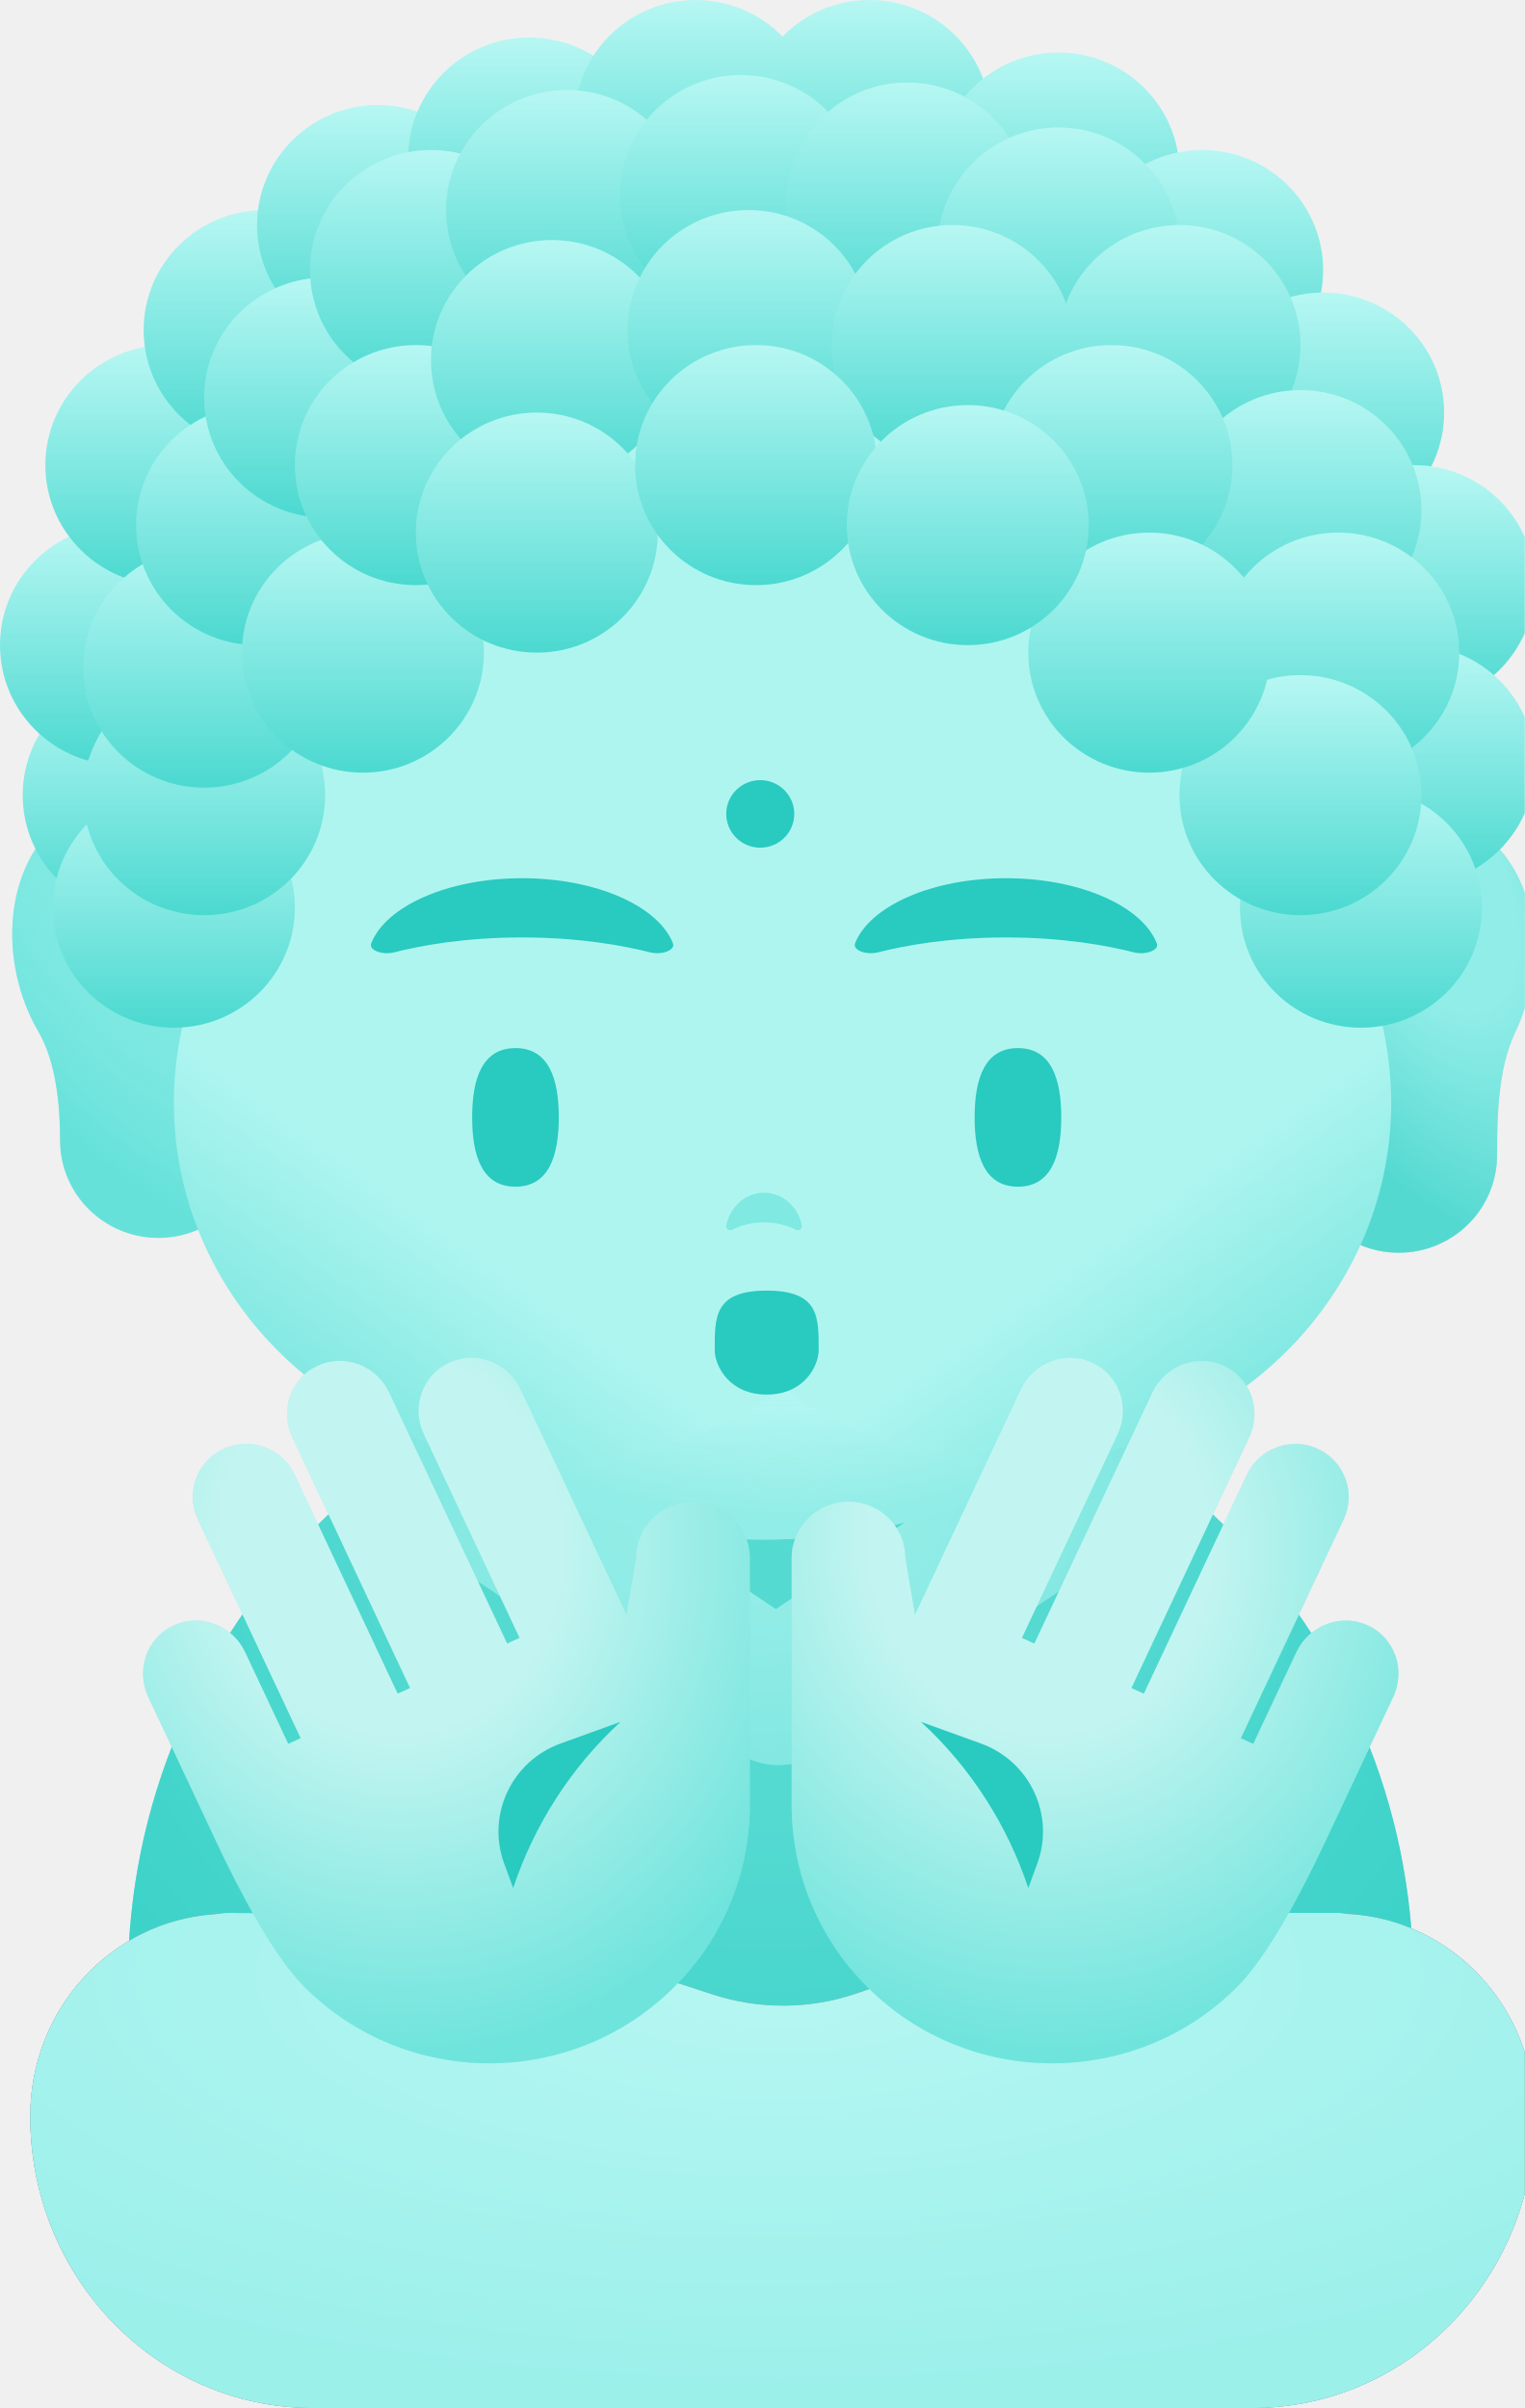
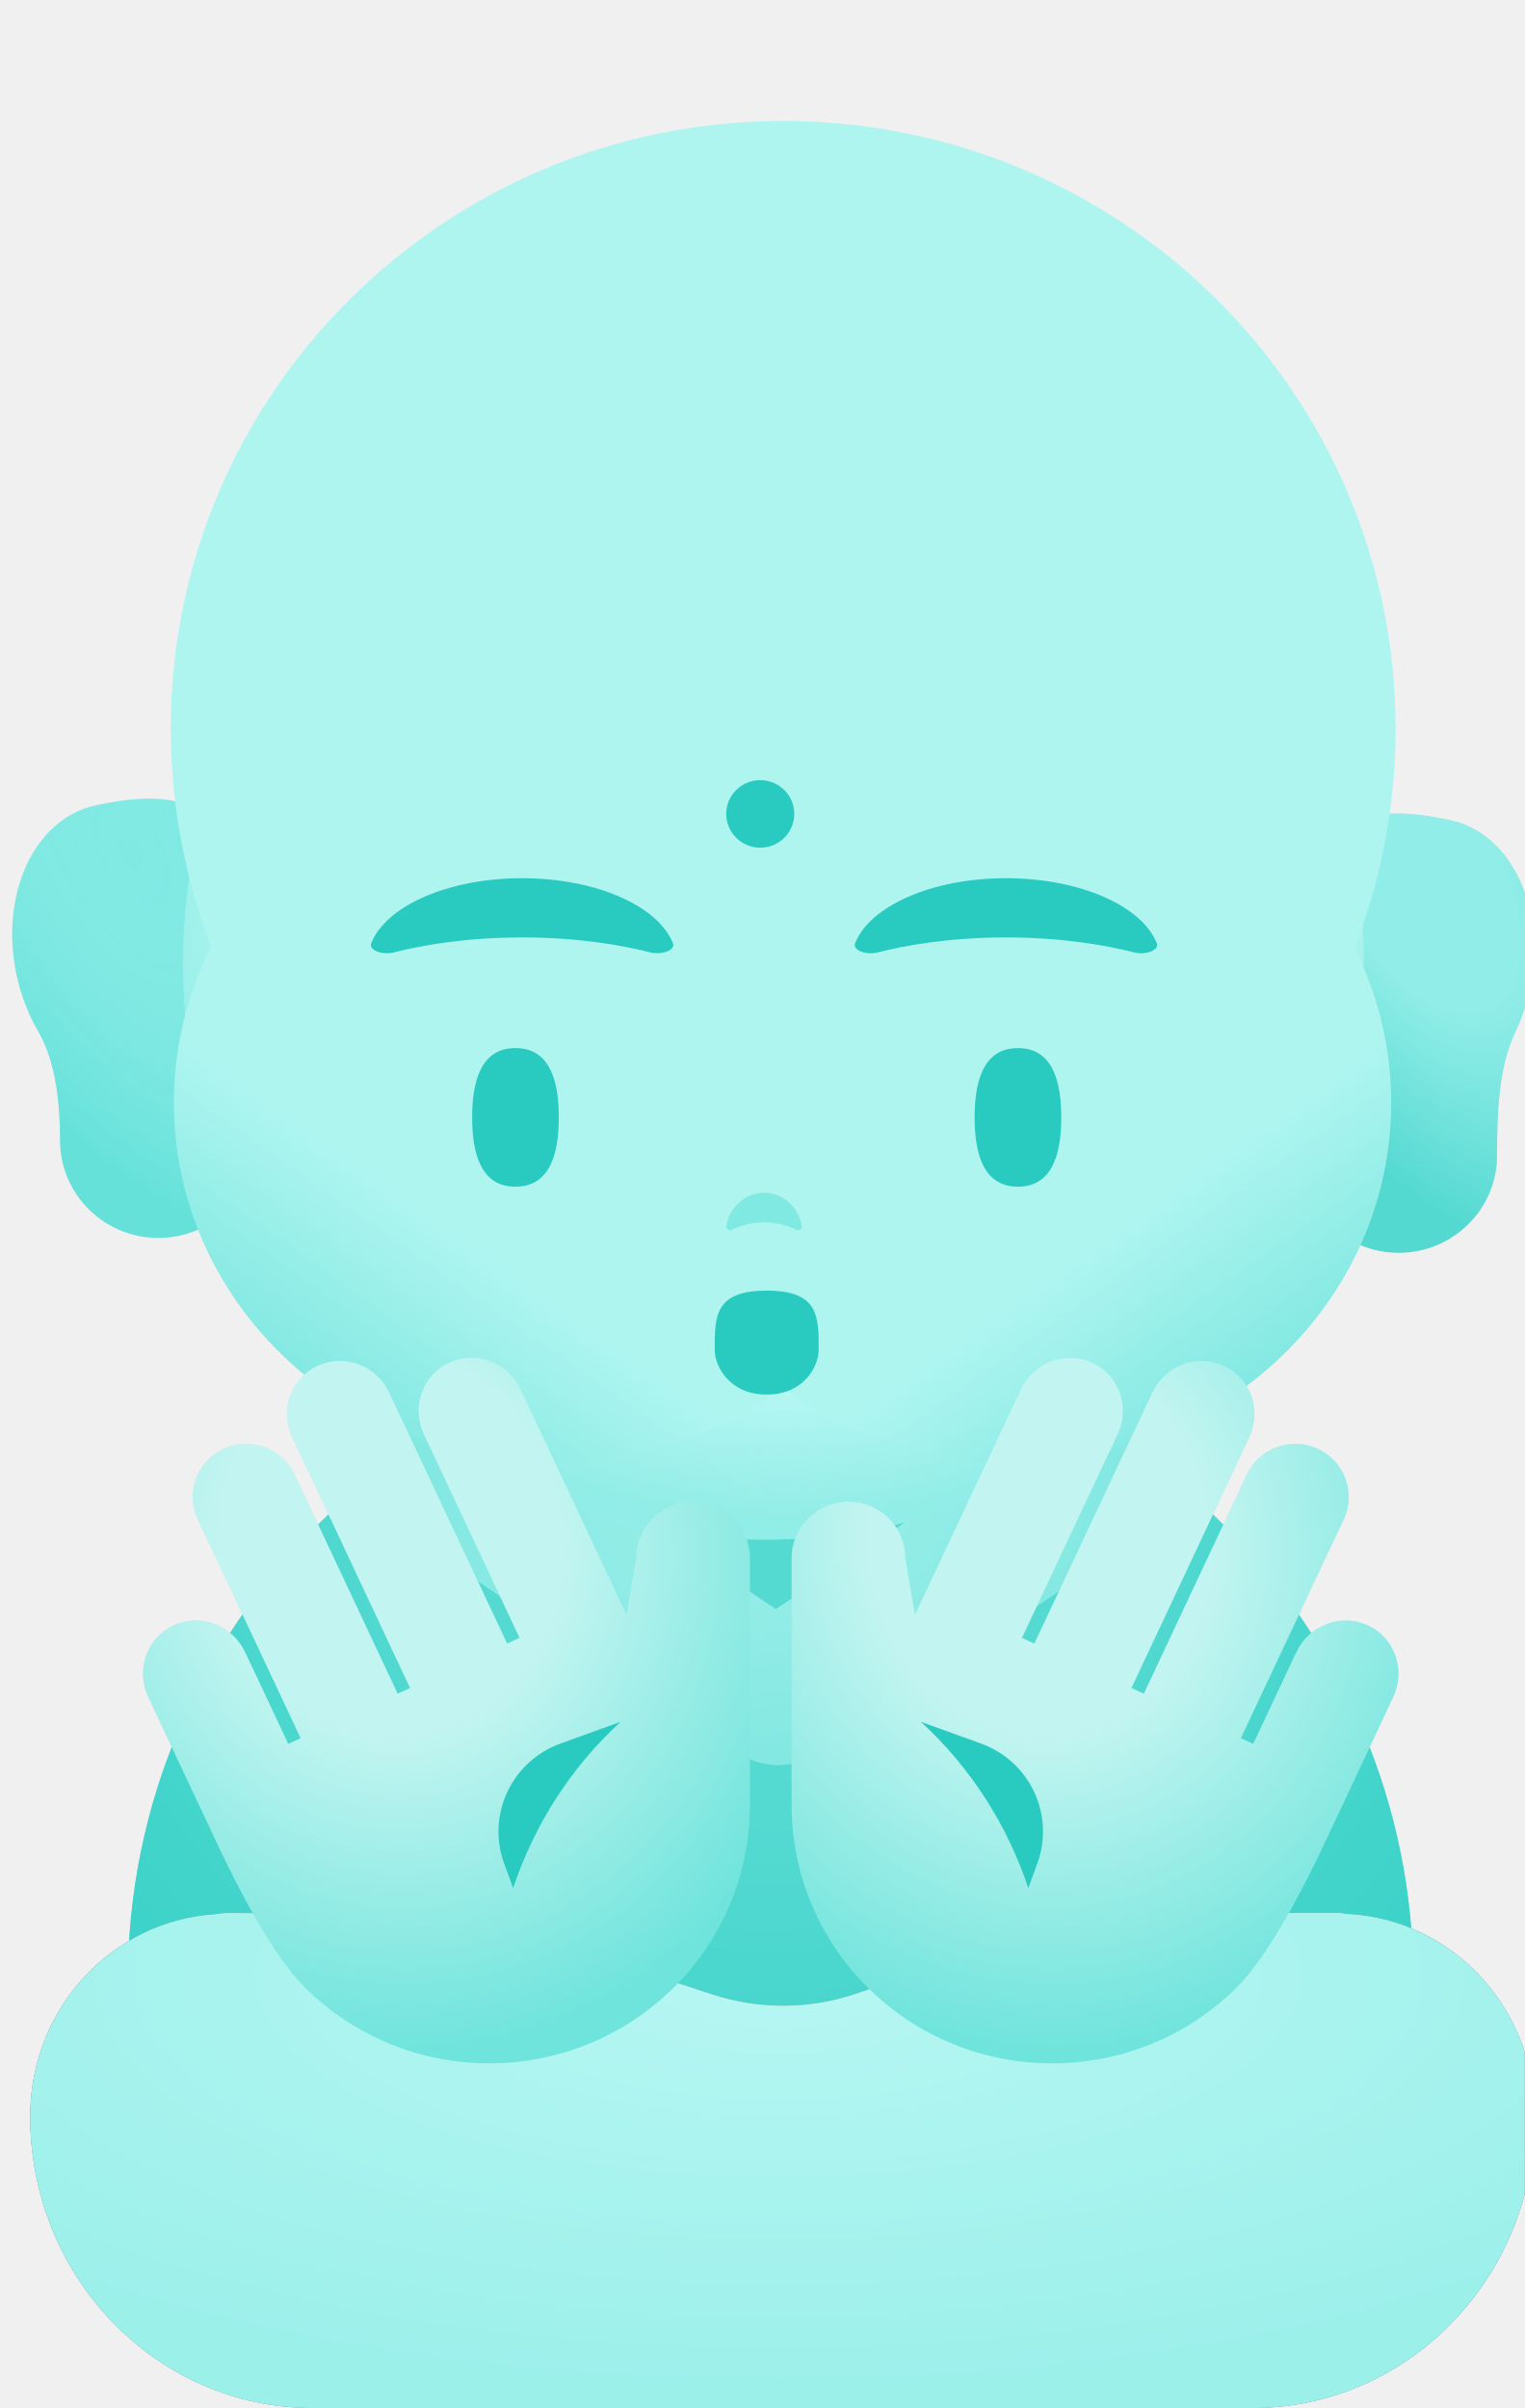
<svg xmlns="http://www.w3.org/2000/svg" width="88" height="139" viewBox="0 0 88 139" fill="none">
  <g id="ì ì Components">
    <g id="ë¶ì²">
      <g id="ë¶ì²_2">
        <rect x="-424.5" y="-520.5" width="563" height="691" rx="4.5" stroke="#9747FF" stroke-dasharray="10 5" />
        <g id="íì =ì°ë¦¼, ìì=ë¯¼í¸">
          <g id="art" clip-path="url(#clip0_260_4375)">
            <g id="ë¶ì²_3">
              <g id="Group 5">
                <g id="Rectangle 33">
                  <path d="M7.38 114.342C7.38 93.853 23.989 77.244 44.477 77.244C64.966 77.244 81.575 93.853 81.575 114.342V130.187H7.38V114.342Z" fill="#29CAC0" />
                  <path d="M7.38 114.342C7.38 93.853 23.989 77.244 44.477 77.244C64.966 77.244 81.575 93.853 81.575 114.342V130.187H7.38V114.342Z" fill="url(#paint0_radial_260_4375)" fill-opacity="0.5" />
                </g>
                <g id="Union">
                  <path d="M61.428 81.712C63.318 80.443 65.878 80.947 67.147 82.837C68.416 84.728 67.912 87.289 66.022 88.558L47.219 101.184C45.561 102.297 43.387 102.047 42.021 100.693C41.583 100.579 41.155 100.392 40.758 100.126L23.531 88.558C21.641 87.289 21.137 84.728 22.406 82.837C23.675 80.947 26.236 80.443 28.126 81.712L44.776 92.893L61.428 81.712Z" fill="#BBF7F3" />
                  <path d="M61.428 81.712C63.318 80.443 65.878 80.947 67.147 82.837C68.416 84.728 67.912 87.289 66.022 88.558L47.219 101.184C45.561 102.297 43.387 102.047 42.021 100.693C41.583 100.579 41.155 100.392 40.758 100.126L23.531 88.558C21.641 87.289 21.137 84.728 22.406 82.837C23.675 80.947 26.236 80.443 28.126 81.712L44.776 92.893L61.428 81.712Z" fill="url(#paint1_radial_260_4375)" fill-opacity="0.5" />
                </g>
                <path id="Union_2" d="M76.784 48.502C78.435 46.458 81.506 46.87 83.738 47.355C87.269 48.124 89.295 52.534 88.263 57.206C88.072 58.068 87.791 58.878 87.436 59.622C86.465 61.66 86.401 64.427 86.401 66.685C86.401 69.794 83.862 72.314 80.728 72.314C77.596 72.314 75.056 69.794 75.056 66.685C75.056 63.997 75.552 60.645 75.266 57.972C75.145 56.847 75.206 55.644 75.476 54.424C75.855 52.705 75.824 49.692 76.784 48.502Z" fill="#FFDBE4" />
                <g id="Union_3">
                  <path d="M76.784 48.502C78.435 46.458 81.506 46.87 83.738 47.355C87.269 48.124 89.295 52.534 88.263 57.206C88.072 58.068 87.791 58.878 87.436 59.622C86.465 61.66 86.401 64.427 86.401 66.685C86.401 69.794 83.862 72.314 80.728 72.314C77.596 72.314 75.056 69.794 75.056 66.685C75.056 63.997 75.552 60.645 75.266 57.972C75.145 56.847 75.206 55.644 75.476 54.424C75.855 52.705 75.824 49.692 76.784 48.502Z" fill="#7FE9E2" />
                  <path d="M76.784 48.502C78.435 46.458 81.506 46.87 83.738 47.355C87.269 48.124 89.295 52.534 88.263 57.206C88.072 58.068 87.791 58.878 87.436 59.622C86.465 61.66 86.401 64.427 86.401 66.685C86.401 69.794 83.862 72.314 80.728 72.314C77.596 72.314 75.056 69.794 75.056 66.685C75.056 63.997 75.552 60.645 75.266 57.972C75.145 56.847 75.206 55.644 75.476 54.424C75.855 52.705 75.824 49.692 76.784 48.502Z" fill="url(#paint2_radial_260_4375)" fill-opacity="0.5" />
                </g>
                <g id="Union_4">
                  <path d="M5.498 46.497C7.73 46.011 10.802 45.599 12.452 47.644C13.412 48.834 13.381 51.847 13.761 53.565C13.961 54.471 14.046 55.367 14.027 56.228C13.964 59.167 14.813 62.886 14.813 65.826C14.813 68.935 12.273 71.456 9.14 71.456C6.007 71.456 3.468 68.935 3.468 65.826C3.468 63.775 3.237 61.306 2.205 59.533C1.657 58.591 1.232 57.517 0.973 56.348C-0.059 51.676 1.967 47.265 5.498 46.497Z" fill="#7FE9E2" />
                  <path d="M5.498 46.497C7.73 46.011 10.802 45.599 12.452 47.644C13.412 48.834 13.381 51.847 13.761 53.565C13.961 54.471 14.046 55.367 14.027 56.228C13.964 59.167 14.813 62.886 14.813 65.826C14.813 68.935 12.273 71.456 9.14 71.456C6.007 71.456 3.468 68.935 3.468 65.826C3.468 63.775 3.237 61.306 2.205 59.533C1.657 58.591 1.232 57.517 0.973 56.348C-0.059 51.676 1.967 47.265 5.498 46.497Z" fill="url(#paint3_radial_260_4375)" fill-opacity="0.5" />
                </g>
                <path id="Vector" d="M45.066 87.74C63.578 87.74 78.584 72.849 78.584 54.479C78.584 36.109 63.578 21.218 45.066 21.218C26.555 21.218 11.548 36.109 11.548 54.479C11.548 72.849 26.555 87.74 45.066 87.74Z" fill="url(#paint4_linear_260_4375)" />
                <g id="Vector_2">
                  <path d="M44.91 88.01C63.573 88.01 78.702 73.312 78.702 55.181C78.702 37.05 63.573 22.352 44.91 22.352C26.247 22.352 11.118 37.05 11.118 55.181C11.118 73.312 26.247 88.01 44.91 88.01Z" fill="#B7F7F3" />
                  <path d="M44.91 88.01C63.573 88.01 78.702 73.312 78.702 55.181C78.702 37.05 63.573 22.352 44.91 22.352C26.247 22.352 11.118 37.05 11.118 55.181C11.118 73.312 26.247 88.01 44.91 88.01Z" fill="url(#paint5_radial_260_4375)" fill-opacity="0.5" />
                </g>
                <g id="Vector_3">
                  <path d="M44.079 88.874C62.59 88.874 77.597 73.983 77.597 55.613C77.597 37.243 62.59 22.352 44.079 22.352C25.567 22.352 10.56 37.243 10.56 55.613C10.56 73.983 25.567 88.874 44.079 88.874Z" fill="#B7F7F3" />
                  <path d="M44.079 88.874C62.59 88.874 77.597 73.983 77.597 55.613C77.597 37.243 62.59 22.352 44.079 22.352C25.567 22.352 10.56 37.243 10.56 55.613C10.56 73.983 25.567 88.874 44.079 88.874Z" fill="url(#paint6_radial_260_4375)" fill-opacity="0.5" />
                </g>
                <path id="Vector_4" d="M31.854 84.439C43.904 84.439 53.673 75.133 53.673 63.654C53.673 52.175 43.904 42.869 31.854 42.869C19.805 42.869 10.036 52.175 10.036 63.654C10.036 75.133 19.805 84.439 31.854 84.439Z" fill="url(#paint7_linear_260_4375)" />
                <path id="Vector_5" d="M58.474 84.439C70.523 84.439 80.292 75.133 80.292 63.654C80.292 52.175 70.523 42.869 58.474 42.869C46.424 42.869 36.655 52.175 36.655 63.654C36.655 75.133 46.424 84.439 58.474 84.439Z" fill="url(#paint8_linear_260_4375)" />
                <path id="Vector_6" d="M45.202 77.134C64.723 77.134 80.548 61.431 80.548 42.06C80.548 22.688 64.723 6.985 45.202 6.985C25.681 6.985 9.856 22.688 9.856 42.06C9.856 61.431 25.681 77.134 45.202 77.134Z" fill="#AEF5F0" />
-                 <g id="Group 44">
-                   <path id="Vector_7" d="M8.291 52.828C12.147 52.828 15.273 49.726 15.273 45.9C15.273 42.074 12.147 38.972 8.291 38.972C4.435 38.972 1.31 42.074 1.31 45.9C1.31 49.726 4.435 52.828 8.291 52.828Z" fill="url(#paint9_linear_260_4375)" />
-                   <path id="Vector_8" d="M6.982 44.168C10.838 44.168 13.964 41.066 13.964 37.24C13.964 33.413 10.838 30.311 6.982 30.311C3.126 30.311 0 33.413 0 37.24C0 41.066 3.126 44.168 6.982 44.168Z" fill="url(#paint10_linear_260_4375)" />
-                   <path id="Vector_9" d="M9.6 33.776C13.456 33.776 16.582 30.674 16.582 26.848C16.582 23.021 13.456 19.919 9.6 19.919C5.744 19.919 2.618 23.021 2.618 26.848C2.618 30.674 5.744 33.776 9.6 33.776Z" fill="url(#paint11_linear_260_4375)" />
-                   <path id="Vector_10" d="M15.273 25.981C19.129 25.981 22.255 22.879 22.255 19.053C22.255 15.226 19.129 12.125 15.273 12.125C11.417 12.125 8.291 15.226 8.291 19.053C8.291 22.879 11.417 25.981 15.273 25.981Z" fill="url(#paint12_linear_260_4375)" />
-                   <path id="Vector_11" d="M21.818 19.919C25.674 19.919 28.8 16.817 28.8 12.991C28.8 9.164 25.674 6.062 21.818 6.062C17.962 6.062 14.836 9.164 14.836 12.991C14.836 16.817 17.962 19.919 21.818 19.919Z" fill="url(#paint13_linear_260_4375)" />
-                   <path id="Vector_12" d="M30.545 16.022C34.401 16.022 37.527 12.92 37.527 9.094C37.527 5.267 34.401 2.165 30.545 2.165C26.689 2.165 23.564 5.267 23.564 9.094C23.564 12.92 26.689 16.022 30.545 16.022Z" fill="url(#paint14_linear_260_4375)" />
-                   <path id="Vector_13" d="M40.146 13.857C44.002 13.857 47.128 10.755 47.128 6.928C47.128 3.102 44.002 -0 40.146 -0C36.29 -0 33.164 3.102 33.164 6.928C33.164 10.755 36.29 13.857 40.146 13.857Z" fill="url(#paint15_linear_260_4375)" />
-                   <path id="Vector_14" d="M50.182 13.857C54.038 13.857 57.164 10.755 57.164 6.928C57.164 3.102 54.038 -9.15527e-05 50.182 -9.15527e-05C46.326 -9.15527e-05 43.2 3.102 43.2 6.928C43.2 10.755 46.326 13.857 50.182 13.857Z" fill="url(#paint16_linear_260_4375)" />
-                   <path id="Vector_15" d="M61.091 16.888C64.947 16.888 68.073 13.786 68.073 9.96C68.073 6.133 64.947 3.031 61.091 3.031C57.235 3.031 54.109 6.133 54.109 9.96C54.109 13.786 57.235 16.888 61.091 16.888Z" fill="url(#paint17_linear_260_4375)" />
-                   <path id="Vector_16" d="M69.382 22.517C73.238 22.517 76.364 19.415 76.364 15.588C76.364 11.762 73.238 8.66 69.382 8.66C65.526 8.66 62.4 11.762 62.4 15.588C62.4 19.415 65.526 22.517 69.382 22.517Z" fill="url(#paint18_linear_260_4375)" />
-                   <path id="Vector_17" d="M76.365 30.744C80.221 30.744 83.347 27.643 83.347 23.816C83.347 19.99 80.221 16.888 76.365 16.888C72.509 16.888 69.383 19.99 69.383 23.816C69.383 27.643 72.509 30.744 76.365 30.744Z" fill="url(#paint19_linear_260_4375)" />
-                   <path id="Vector_18" d="M81.601 40.704C85.457 40.704 88.583 37.602 88.583 33.776C88.583 29.95 85.457 26.848 81.601 26.848C77.745 26.848 74.619 29.95 74.619 33.776C74.619 37.602 77.745 40.704 81.601 40.704Z" fill="url(#paint20_linear_260_4375)" />
-                   <path id="Vector_19" d="M81.601 51.096C85.457 51.096 88.583 47.994 88.583 44.168C88.583 40.341 85.457 37.239 81.601 37.239C77.745 37.239 74.619 40.341 74.619 44.168C74.619 47.994 77.745 51.096 81.601 51.096Z" fill="url(#paint21_linear_260_4375)" />
-                   <path id="Vector_20" d="M78.546 59.323C82.402 59.323 85.528 56.221 85.528 52.395C85.528 48.569 82.402 45.467 78.546 45.467C74.69 45.467 71.564 48.569 71.564 52.395C71.564 56.221 74.69 59.323 78.546 59.323Z" fill="url(#paint22_linear_260_4375)" />
-                   <path id="Vector_21" d="M10.037 59.323C13.893 59.323 17.018 56.221 17.018 52.395C17.018 48.569 13.893 45.467 10.037 45.467C6.181 45.467 3.055 48.569 3.055 52.395C3.055 56.221 6.181 59.323 10.037 59.323Z" fill="url(#paint23_linear_260_4375)" />
-                   <path id="Vector_22" d="M11.783 52.828C15.639 52.828 18.765 49.726 18.765 45.9C18.765 42.074 15.639 38.972 11.783 38.972C7.927 38.972 4.801 42.074 4.801 45.9C4.801 49.726 7.927 52.828 11.783 52.828Z" fill="url(#paint24_linear_260_4375)" />
-                   <path id="Vector_23" d="M11.783 45.467C15.639 45.467 18.765 42.365 18.765 38.539C18.765 34.712 15.639 31.61 11.783 31.61C7.927 31.61 4.801 34.712 4.801 38.539C4.801 42.365 7.927 45.467 11.783 45.467Z" fill="url(#paint25_linear_260_4375)" />
-                   <path id="Vector_24" d="M14.836 37.24C18.692 37.24 21.818 34.138 21.818 30.311C21.818 26.485 18.692 23.383 14.836 23.383C10.98 23.383 7.854 26.485 7.854 30.311C7.854 34.138 10.98 37.24 14.836 37.24Z" fill="url(#paint26_linear_260_4375)" />
-                   <path id="Vector_25" d="M18.764 29.878C22.62 29.878 25.746 26.776 25.746 22.95C25.746 19.123 22.62 16.022 18.764 16.022C14.908 16.022 11.782 19.123 11.782 22.95C11.782 26.776 14.908 29.878 18.764 29.878Z" fill="url(#paint27_linear_260_4375)" />
-                   <path id="Vector_26" d="M24.873 22.517C28.729 22.517 31.855 19.415 31.855 15.588C31.855 11.762 28.729 8.66 24.873 8.66C21.017 8.66 17.892 11.762 17.892 15.588C17.892 19.415 21.017 22.517 24.873 22.517Z" fill="url(#paint28_linear_260_4375)" />
-                   <path id="Vector_27" d="M32.727 19.053C36.583 19.053 39.709 15.951 39.709 12.124C39.709 8.298 36.583 5.196 32.727 5.196C28.871 5.196 25.745 8.298 25.745 12.124C25.745 15.951 28.871 19.053 32.727 19.053Z" fill="url(#paint29_linear_260_4375)" />
-                   <path id="Vector_28" d="M42.764 18.187C46.62 18.187 49.746 15.085 49.746 11.258C49.746 7.432 46.62 4.33 42.764 4.33C38.908 4.33 35.782 7.432 35.782 11.258C35.782 15.085 38.908 18.187 42.764 18.187Z" fill="url(#paint30_linear_260_4375)" />
-                   <path id="Vector_29" d="M52.365 18.619C56.221 18.619 59.346 15.518 59.346 11.691C59.346 7.865 56.221 4.763 52.365 4.763C48.509 4.763 45.383 7.865 45.383 11.691C45.383 15.518 48.509 18.619 52.365 18.619Z" fill="url(#paint31_linear_260_4375)" />
-                   <path id="Vector_30" d="M61.091 21.218C64.947 21.218 68.073 18.116 68.073 14.29C68.073 10.463 64.947 7.361 61.091 7.361C57.235 7.361 54.109 10.463 54.109 14.29C54.109 18.116 57.235 21.218 61.091 21.218Z" fill="url(#paint32_linear_260_4375)" />
-                   <path id="Vector_31" d="M68.074 26.847C71.93 26.847 75.055 23.745 75.055 19.919C75.055 16.092 71.93 12.99 68.074 12.99C64.218 12.99 61.092 16.092 61.092 19.919C61.092 23.745 64.218 26.847 68.074 26.847Z" fill="url(#paint33_linear_260_4375)" />
-                   <path id="Vector_32" d="M75.055 36.373C78.911 36.373 82.037 33.272 82.037 29.445C82.037 25.619 78.911 22.517 75.055 22.517C71.199 22.517 68.073 25.619 68.073 29.445C68.073 33.272 71.199 36.373 75.055 36.373Z" fill="url(#paint34_linear_260_4375)" />
-                   <path id="Vector_33" d="M77.238 44.601C81.094 44.601 84.22 41.499 84.22 37.672C84.22 33.846 81.094 30.744 77.238 30.744C73.382 30.744 70.256 33.846 70.256 37.672C70.256 41.499 73.382 44.601 77.238 44.601Z" fill="url(#paint35_linear_260_4375)" />
-                   <path id="Vector_34" d="M75.055 52.828C78.911 52.828 82.037 49.726 82.037 45.9C82.037 42.074 78.911 38.972 75.055 38.972C71.199 38.972 68.073 42.074 68.073 45.9C68.073 49.726 71.199 52.828 75.055 52.828Z" fill="url(#paint36_linear_260_4375)" />
-                   <path id="Vector_35" d="M20.946 44.601C24.802 44.601 27.928 41.499 27.928 37.672C27.928 33.846 24.802 30.744 20.946 30.744C17.09 30.744 13.964 33.846 13.964 37.672C13.964 41.499 17.09 44.601 20.946 44.601Z" fill="url(#paint37_linear_260_4375)" />
-                   <path id="Vector_36" d="M24 33.776C27.856 33.776 30.982 30.674 30.982 26.848C30.982 23.021 27.856 19.919 24 19.919C20.144 19.919 17.019 23.021 17.019 26.848C17.019 30.674 20.144 33.776 24 33.776Z" fill="url(#paint38_linear_260_4375)" />
-                   <path id="Vector_37" d="M31.855 27.713C35.711 27.713 38.837 24.611 38.837 20.785C38.837 16.958 35.711 13.857 31.855 13.857C27.999 13.857 24.873 16.958 24.873 20.785C24.873 24.611 27.999 27.713 31.855 27.713Z" fill="url(#paint39_linear_260_4375)" />
-                   <path id="Vector_38" d="M43.201 25.981C47.057 25.981 50.182 22.879 50.182 19.053C50.182 15.226 47.057 12.125 43.201 12.125C39.345 12.125 36.219 15.226 36.219 19.053C36.219 22.879 39.345 25.981 43.201 25.981Z" fill="url(#paint40_linear_260_4375)" />
-                   <path id="Vector_39" d="M54.982 26.847C58.838 26.847 61.964 23.745 61.964 19.919C61.964 16.092 58.838 12.99 54.982 12.99C51.126 12.99 48 16.092 48 19.919C48 23.745 51.126 26.847 54.982 26.847Z" fill="url(#paint41_linear_260_4375)" />
-                   <path id="Vector_40" d="M64.146 33.776C68.002 33.776 71.128 30.674 71.128 26.848C71.128 23.021 68.002 19.919 64.146 19.919C60.29 19.919 57.164 23.021 57.164 26.848C57.164 30.674 60.29 33.776 64.146 33.776Z" fill="url(#paint42_linear_260_4375)" />
-                   <path id="Vector_41" d="M66.328 44.601C70.183 44.601 73.309 41.499 73.309 37.672C73.309 33.846 70.183 30.744 66.328 30.744C62.472 30.744 59.346 33.846 59.346 37.672C59.346 41.499 62.472 44.601 66.328 44.601Z" fill="url(#paint43_linear_260_4375)" />
-                   <path id="Vector_42" d="M30.982 37.673C34.838 37.673 37.964 34.571 37.964 30.744C37.964 26.918 34.838 23.816 30.982 23.816C27.126 23.816 24 26.918 24 30.744C24 34.571 27.126 37.673 30.982 37.673Z" fill="url(#paint44_linear_260_4375)" />
-                   <path id="Vector_43" d="M43.637 33.776C47.493 33.776 50.619 30.674 50.619 26.848C50.619 23.021 47.493 19.919 43.637 19.919C39.781 19.919 36.655 23.021 36.655 26.848C36.655 30.674 39.781 33.776 43.637 33.776Z" fill="url(#paint45_linear_260_4375)" />
-                   <path id="Vector_44" d="M55.855 37.24C59.711 37.24 62.837 34.138 62.837 30.311C62.837 26.485 59.711 23.383 55.855 23.383C51.999 23.383 48.873 26.485 48.873 30.311C48.873 34.138 51.999 37.24 55.855 37.24Z" fill="url(#paint46_linear_260_4375)" />
-                 </g>
                <path id="Vector 1" d="M24.953 103.281C24.085 103.281 23.868 110.803 23.868 114.564L25.821 118.035C25.893 113.117 25.821 103.281 24.953 103.281Z" fill="#FFADC2" />
                <path id="Vector 2" d="M65.759 103.281C66.627 103.281 66.844 110.803 66.844 114.564L64.891 118.035C64.819 113.117 64.891 103.281 65.759 103.281Z" fill="#FFADC2" />
                <g id="Vector_45">
                  <path d="M74.013 110.42C66.715 110.42 59.467 111.63 52.564 113.999L49.452 115.067C46.751 115.993 43.837 116.014 41.124 115.129L39.452 114.582C31.025 111.827 22.215 110.424 13.349 110.424H13.113C12.858 110.424 12.618 110.485 12.366 110.501C6.443 110.906 1.745 115.943 1.745 122.162C1.745 131.462 9.045 139 18.05 139H72.277C81.282 139 88.582 131.462 88.582 122.162C88.582 115.887 83.8 110.804 77.802 110.482C77.604 110.473 77.415 110.42 77.214 110.42H74.016H74.013Z" fill="#4E5968" />
                  <path d="M74.013 110.42C66.715 110.42 59.467 111.63 52.564 113.999L49.452 115.067C46.751 115.993 43.837 116.014 41.124 115.129L39.452 114.582C31.025 111.827 22.215 110.424 13.349 110.424H13.113C12.858 110.424 12.618 110.485 12.366 110.501C6.443 110.906 1.745 115.943 1.745 122.162C1.745 131.462 9.045 139 18.05 139H72.277C81.282 139 88.582 131.462 88.582 122.162C88.582 115.887 83.8 110.804 77.802 110.482C77.604 110.473 77.415 110.42 77.214 110.42H74.016H74.013Z" fill="#B7F7F3" />
                  <path d="M74.013 110.42C66.715 110.42 59.467 111.63 52.564 113.999L49.452 115.067C46.751 115.993 43.837 116.014 41.124 115.129L39.452 114.582C31.025 111.827 22.215 110.424 13.349 110.424H13.113C12.858 110.424 12.618 110.485 12.366 110.501C6.443 110.906 1.745 115.943 1.745 122.162C1.745 131.462 9.045 139 18.05 139H72.277C81.282 139 88.582 131.462 88.582 122.162C88.582 115.887 83.8 110.804 77.802 110.482C77.604 110.473 77.415 110.42 77.214 110.42H74.016H74.013Z" fill="url(#paint47_radial_260_4375)" fill-opacity="0.5" />
                </g>
                <g id="Group 55">
                  <g id="Group 56">
                    <path id="Ellipse 38" d="M32.25 64.5C32.25 66.709 31.683 68.5 29.75 68.5C27.817 68.5 27.25 66.709 27.25 64.5C27.25 62.291 27.817 60.5 29.75 60.5C31.683 60.5 32.25 62.291 32.25 64.5Z" fill="#29CAC0" />
                    <path id="Ellipse 41" d="M61.25 64.5C61.25 66.709 60.683 68.5 58.75 68.5C56.817 68.5 56.25 66.709 56.25 64.5C56.25 62.291 56.817 60.5 58.75 60.5C60.683 60.5 61.25 62.291 61.25 64.5Z" fill="#29CAC0" />
                    <g id="Group 4">
                      <path id="Vector_46" d="M45.943 70.99C46.114 71.077 46.311 70.924 46.273 70.731C46.062 69.657 45.167 68.85 44.096 68.85C43.025 68.85 42.13 69.657 41.919 70.731C41.881 70.924 42.078 71.077 42.249 70.99C42.623 70.799 43.259 70.559 44.096 70.559C44.932 70.559 45.569 70.799 45.943 70.99Z" fill="#7FE9E2" />
                      <path id="Vector_47" d="M43.878 48.931C44.962 48.931 45.841 48.058 45.841 46.982C45.841 45.906 44.962 45.033 43.878 45.033C42.793 45.033 41.914 45.906 41.914 46.982C41.914 48.058 42.793 48.931 43.878 48.931Z" fill="#29CAC0" />
                      <path id="Vector_48" d="M37.52 54.974C38.205 55.149 38.992 54.842 38.84 54.455C37.994 52.307 34.416 50.694 30.132 50.694C25.847 50.694 22.269 52.307 21.424 54.455C21.271 54.842 22.058 55.149 22.744 54.974C24.238 54.593 26.784 54.113 30.132 54.113C33.476 54.113 36.025 54.593 37.52 54.974Z" fill="#29CAC0" />
                      <path id="Vector_49" d="M65.445 54.974C66.13 55.149 66.918 54.842 66.766 54.455C65.92 52.307 62.342 50.694 58.057 50.694C53.773 50.694 50.195 52.307 49.349 54.455C49.197 54.842 49.984 55.149 50.669 54.974C52.164 54.593 54.71 54.113 58.057 54.113C61.402 54.113 63.951 54.593 65.445 54.974Z" fill="#29CAC0" />
                    </g>
                    <path id="Ellipse 40" d="M47.25 77.929C47.25 78.822 46.434 80.5 44.25 80.5C42.067 80.5 41.25 78.822 41.25 77.929C41.25 76.035 41.209 74.5 44.25 74.5C47.291 74.5 47.25 76.035 47.25 77.929Z" fill="#29CAC0" />
                  </g>
                </g>
              </g>
              <g id="Group">
                <g id="Vector_50">
                  <path d="M78.949 93.826C77.406 93.112 75.556 93.806 74.819 95.375L72.332 100.667L71.613 100.338L77.549 87.707C78.27 86.174 77.603 84.351 76.06 83.635C74.516 82.922 72.682 83.587 71.961 85.12L66.016 97.771L65.296 97.442L72.098 82.965C72.834 81.399 72.18 79.551 70.636 78.838C69.093 78.124 67.246 78.814 66.51 80.38L59.697 94.877L58.978 94.548L64.505 82.787C65.24 81.221 64.586 79.374 63.043 78.66C61.5 77.946 59.652 78.636 58.916 80.202C58.916 80.202 58.916 80.204 58.916 80.206L52.807 93.209L52.25 89.936C52.25 88.138 50.781 86.679 48.97 86.679C47.158 86.679 45.69 88.136 45.69 89.936V104.185C45.69 108.003 47.157 111.821 50.093 114.735C55.964 120.561 65.485 120.561 71.356 114.735C73.183 112.921 75.163 109.123 76.437 106.414C76.658 105.945 76.904 105.418 77.134 104.929L77.221 104.746C77.341 104.491 77.451 104.257 77.549 104.047L80.407 97.962C81.145 96.391 80.492 94.539 78.949 93.826Z" fill="#85EAE3" />
                  <path d="M78.949 93.826C77.406 93.112 75.556 93.806 74.819 95.375L72.332 100.667L71.613 100.338L77.549 87.707C78.27 86.174 77.603 84.351 76.06 83.635C74.516 82.922 72.682 83.587 71.961 85.12L66.016 97.771L65.296 97.442L72.098 82.965C72.834 81.399 72.18 79.551 70.636 78.838C69.093 78.124 67.246 78.814 66.51 80.38L59.697 94.877L58.978 94.548L64.505 82.787C65.24 81.221 64.586 79.374 63.043 78.66C61.5 77.946 59.652 78.636 58.916 80.202C58.916 80.202 58.916 80.204 58.916 80.206L52.807 93.209L52.25 89.936C52.25 88.138 50.781 86.679 48.97 86.679C47.158 86.679 45.69 88.136 45.69 89.936V104.185C45.69 108.003 47.157 111.821 50.093 114.735C55.964 120.561 65.485 120.561 71.356 114.735C73.183 112.921 75.163 109.123 76.437 106.414C76.658 105.945 76.904 105.418 77.134 104.929L77.221 104.746C77.341 104.491 77.451 104.257 77.549 104.047L80.407 97.962C81.145 96.391 80.492 94.539 78.949 93.826Z" fill="url(#paint48_radial_260_4375)" fill-opacity="0.5" />
                </g>
                <g id="Vector_51">
                  <path d="M39.997 86.677C38.185 86.677 36.716 88.135 36.716 89.934L36.16 93.207L30.05 80.204C30.05 80.204 30.05 80.202 30.05 80.2C29.315 78.635 27.467 77.945 25.924 78.658C24.38 79.372 23.726 81.22 24.462 82.785L29.988 94.547L29.269 94.876L22.457 80.378C21.721 78.813 19.873 78.123 18.33 78.836C16.787 79.55 16.133 81.398 16.868 82.963L23.67 97.441L22.951 97.77L17.006 85.118C16.285 83.583 14.45 82.92 12.907 83.634C11.363 84.347 10.697 86.17 11.418 87.705L17.354 100.336L16.635 100.665L14.148 95.374C13.41 93.802 11.561 93.109 10.018 93.824C8.474 94.539 7.822 96.389 8.559 97.96L11.418 104.045C11.517 104.255 11.626 104.489 11.746 104.744L11.833 104.927C12.063 105.416 12.309 105.943 12.53 106.412C13.803 109.121 15.783 112.919 17.611 114.733C23.482 120.559 33.003 120.559 38.874 114.733C41.81 111.819 43.277 108.001 43.277 104.183V89.934C43.277 88.137 41.808 86.677 39.997 86.677Z" fill="#85EAE3" />
                  <path d="M39.997 86.677C38.185 86.677 36.716 88.135 36.716 89.934L36.16 93.207L30.05 80.204C30.05 80.204 30.05 80.202 30.05 80.2C29.315 78.635 27.467 77.945 25.924 78.658C24.38 79.372 23.726 81.22 24.462 82.785L29.988 94.547L29.269 94.876L22.457 80.378C21.721 78.813 19.873 78.123 18.33 78.836C16.787 79.55 16.133 81.398 16.868 82.963L23.67 97.441L22.951 97.77L17.006 85.118C16.285 83.583 14.45 82.92 12.907 83.634C11.363 84.347 10.697 86.17 11.418 87.705L17.354 100.336L16.635 100.665L14.148 95.374C13.41 93.802 11.561 93.109 10.018 93.824C8.474 94.539 7.822 96.389 8.559 97.96L11.418 104.045C11.517 104.255 11.626 104.489 11.746 104.744L11.833 104.927C12.063 105.416 12.309 105.943 12.53 106.412C13.803 109.121 15.783 112.919 17.611 114.733C23.482 120.559 33.003 120.559 38.874 114.733C41.81 111.819 43.277 108.001 43.277 104.183V89.934C43.277 88.137 41.808 86.677 39.997 86.677Z" fill="url(#paint49_radial_260_4375)" fill-opacity="0.5" />
                </g>
                <path id="Vector_52" d="M35.814 99.393L32.356 100.642C29.529 101.663 28.07 104.766 29.099 107.572L29.617 108.987C30.831 105.35 32.941 102.032 35.814 99.393Z" fill="#29CAC0" />
                <path id="Vector_53" d="M53.152 99.393L56.61 100.642C59.438 101.663 60.896 104.766 59.867 107.572L59.349 108.987C58.136 105.35 56.025 102.032 53.152 99.393Z" fill="#29CAC0" />
              </g>
            </g>
          </g>
        </g>
      </g>
    </g>
  </g>
  <defs>
    <radialGradient id="paint0_radial_260_4375" cx="0" cy="0" r="1" gradientUnits="userSpaceOnUse" gradientTransform="translate(44.3063 89.3454) rotate(90) scale(40.8414 49.4285)">
      <stop offset="0.401" stop-color="#7FE9E2" />
      <stop offset="1" stop-color="#4BD9D0" />
    </radialGradient>
    <radialGradient id="paint1_radial_260_4375" cx="0" cy="0" r="1" gradientTransform="matrix(-20.601 5.29627 3.92241 14.8695 44.8391 86.2661)" gradientUnits="userSpaceOnUse">
      <stop offset="0.023" stop-color="#7FE9E2" />
      <stop offset="1" stop-color="#4BD9D0" />
    </radialGradient>
    <radialGradient id="paint2_radial_260_4375" cx="0" cy="0" r="1" gradientTransform="matrix(1.8157e-07 19.053 -15.9408 -11.6142 81.6012 50.0135)" gradientUnits="userSpaceOnUse">
      <stop offset="0.369" stop-color="#A4F2ED" />
      <stop offset="1" stop-color="#29CAC0" />
    </radialGradient>
    <radialGradient id="paint3_radial_260_4375" cx="0" cy="0" r="1" gradientTransform="matrix(1.90097e-07 19.053 -16.6894 -11.6142 7.55702 49.1552)" gradientUnits="userSpaceOnUse">
      <stop stop-color="#A4F2ED" stop-opacity="0" />
      <stop offset="1" stop-color="#4CDAD2" />
    </radialGradient>
    <linearGradient id="paint4_linear_260_4375" x1="45.066" y1="21.218" x2="45.066" y2="87.74" gradientUnits="userSpaceOnUse">
      <stop stop-color="#FFDBE4" />
      <stop offset="1" stop-color="#FFCDD7" />
    </linearGradient>
    <radialGradient id="paint5_radial_260_4375" cx="0" cy="0" r="1" gradientTransform="matrix(3.48273e-06 33.9779 -36.3731 -1.44264 44.7892 52.9104)" gradientUnits="userSpaceOnUse">
      <stop offset="0.12" stop-color="#B7F7F3" />
      <stop offset="1" stop-color="#97EEE8" />
    </radialGradient>
    <radialGradient id="paint6_radial_260_4375" cx="0" cy="0" r="1" gradientTransform="matrix(3.45452e-06 34.4252 -36.0785 -1.46164 43.9588 53.3127)" gradientUnits="userSpaceOnUse">
      <stop offset="0.771" stop-color="#4AD9D0" stop-opacity="0" />
      <stop offset="1" stop-color="#4BD9D0" stop-opacity="0.7" />
    </radialGradient>
    <linearGradient id="paint7_linear_260_4375" x1="25.696" y1="70.897" x2="16.987" y2="83.185" gradientUnits="userSpaceOnUse">
      <stop stop-color="#AEF5F0" />
      <stop offset="1" stop-color="#77E5DE" />
    </linearGradient>
    <linearGradient id="paint8_linear_260_4375" x1="64.632" y1="70.897" x2="73.341" y2="83.185" gradientUnits="userSpaceOnUse">
      <stop stop-color="#AEF5F0" />
      <stop offset="1" stop-color="#77E5DE" />
    </linearGradient>
-     <linearGradient id="paint9_linear_260_4375" x1="8.291" y1="38.972" x2="8.291" y2="52.828" gradientUnits="userSpaceOnUse">
-       <stop stop-color="#B7F7F3" />
-       <stop offset="1" stop-color="#4BD9D0" />
-     </linearGradient>
-     <linearGradient id="paint10_linear_260_4375" x1="6.982" y1="30.311" x2="6.982" y2="44.168" gradientUnits="userSpaceOnUse">
-       <stop stop-color="#B7F7F3" />
-       <stop offset="1" stop-color="#4BD9D0" />
-     </linearGradient>
-     <linearGradient id="paint11_linear_260_4375" x1="9.6" y1="19.919" x2="9.6" y2="33.776" gradientUnits="userSpaceOnUse">
-       <stop stop-color="#B7F7F3" />
-       <stop offset="1" stop-color="#4BD9D0" />
-     </linearGradient>
-     <linearGradient id="paint12_linear_260_4375" x1="15.273" y1="12.125" x2="15.273" y2="25.981" gradientUnits="userSpaceOnUse">
-       <stop stop-color="#B7F7F3" />
-       <stop offset="1" stop-color="#4BD9D0" />
-     </linearGradient>
-     <linearGradient id="paint13_linear_260_4375" x1="21.818" y1="6.062" x2="21.818" y2="19.919" gradientUnits="userSpaceOnUse">
-       <stop stop-color="#B7F7F3" />
-       <stop offset="1" stop-color="#4BD9D0" />
-     </linearGradient>
-     <linearGradient id="paint14_linear_260_4375" x1="30.545" y1="2.165" x2="30.545" y2="16.022" gradientUnits="userSpaceOnUse">
-       <stop stop-color="#B7F7F3" />
-       <stop offset="1" stop-color="#4BD9D0" />
-     </linearGradient>
-     <linearGradient id="paint15_linear_260_4375" x1="40.146" y1="-0" x2="40.146" y2="13.857" gradientUnits="userSpaceOnUse">
-       <stop stop-color="#B7F7F3" />
-       <stop offset="1" stop-color="#4BD9D0" />
-     </linearGradient>
-     <linearGradient id="paint16_linear_260_4375" x1="50.182" y1="-9.15527e-05" x2="50.182" y2="13.857" gradientUnits="userSpaceOnUse">
-       <stop stop-color="#B7F7F3" />
-       <stop offset="1" stop-color="#4BD9D0" />
-     </linearGradient>
-     <linearGradient id="paint17_linear_260_4375" x1="61.091" y1="3.031" x2="61.091" y2="16.888" gradientUnits="userSpaceOnUse">
-       <stop stop-color="#B7F7F3" />
-       <stop offset="1" stop-color="#4BD9D0" />
-     </linearGradient>
-     <linearGradient id="paint18_linear_260_4375" x1="69.382" y1="8.66" x2="69.382" y2="22.517" gradientUnits="userSpaceOnUse">
-       <stop stop-color="#B7F7F3" />
-       <stop offset="1" stop-color="#4BD9D0" />
-     </linearGradient>
-     <linearGradient id="paint19_linear_260_4375" x1="76.365" y1="16.888" x2="76.365" y2="30.744" gradientUnits="userSpaceOnUse">
-       <stop stop-color="#B7F7F3" />
-       <stop offset="1" stop-color="#4BD9D0" />
-     </linearGradient>
-     <linearGradient id="paint20_linear_260_4375" x1="81.601" y1="26.848" x2="81.601" y2="40.704" gradientUnits="userSpaceOnUse">
-       <stop stop-color="#B7F7F3" />
-       <stop offset="1" stop-color="#4BD9D0" />
-     </linearGradient>
-     <linearGradient id="paint21_linear_260_4375" x1="81.601" y1="37.239" x2="81.601" y2="51.096" gradientUnits="userSpaceOnUse">
-       <stop stop-color="#B7F7F3" />
-       <stop offset="1" stop-color="#4BD9D0" />
-     </linearGradient>
-     <linearGradient id="paint22_linear_260_4375" x1="78.546" y1="45.467" x2="78.546" y2="59.323" gradientUnits="userSpaceOnUse">
-       <stop stop-color="#B7F7F3" />
-       <stop offset="1" stop-color="#4BD9D0" />
-     </linearGradient>
-     <linearGradient id="paint23_linear_260_4375" x1="10.037" y1="45.467" x2="10.037" y2="59.323" gradientUnits="userSpaceOnUse">
-       <stop stop-color="#B7F7F3" />
-       <stop offset="1" stop-color="#4BD9D0" />
-     </linearGradient>
-     <linearGradient id="paint24_linear_260_4375" x1="11.783" y1="38.972" x2="11.783" y2="52.828" gradientUnits="userSpaceOnUse">
-       <stop stop-color="#B7F7F3" />
-       <stop offset="1" stop-color="#4BD9D0" />
-     </linearGradient>
-     <linearGradient id="paint25_linear_260_4375" x1="11.783" y1="31.61" x2="11.783" y2="45.467" gradientUnits="userSpaceOnUse">
-       <stop stop-color="#B7F7F3" />
-       <stop offset="1" stop-color="#4BD9D0" />
-     </linearGradient>
-     <linearGradient id="paint26_linear_260_4375" x1="14.836" y1="23.383" x2="14.836" y2="37.24" gradientUnits="userSpaceOnUse">
-       <stop stop-color="#B7F7F3" />
-       <stop offset="1" stop-color="#4BD9D0" />
-     </linearGradient>
-     <linearGradient id="paint27_linear_260_4375" x1="18.764" y1="16.022" x2="18.764" y2="29.878" gradientUnits="userSpaceOnUse">
-       <stop stop-color="#B7F7F3" />
-       <stop offset="1" stop-color="#4BD9D0" />
-     </linearGradient>
-     <linearGradient id="paint28_linear_260_4375" x1="24.873" y1="8.66" x2="24.873" y2="22.517" gradientUnits="userSpaceOnUse">
-       <stop stop-color="#B7F7F3" />
-       <stop offset="1" stop-color="#4BD9D0" />
-     </linearGradient>
-     <linearGradient id="paint29_linear_260_4375" x1="32.727" y1="5.196" x2="32.727" y2="19.053" gradientUnits="userSpaceOnUse">
-       <stop stop-color="#B7F7F3" />
-       <stop offset="1" stop-color="#4BD9D0" />
-     </linearGradient>
-     <linearGradient id="paint30_linear_260_4375" x1="42.764" y1="4.33" x2="42.764" y2="18.187" gradientUnits="userSpaceOnUse">
-       <stop stop-color="#B7F7F3" />
-       <stop offset="1" stop-color="#4BD9D0" />
-     </linearGradient>
-     <linearGradient id="paint31_linear_260_4375" x1="52.365" y1="4.763" x2="52.365" y2="18.619" gradientUnits="userSpaceOnUse">
-       <stop stop-color="#B7F7F3" />
-       <stop offset="1" stop-color="#4BD9D0" />
-     </linearGradient>
-     <linearGradient id="paint32_linear_260_4375" x1="61.091" y1="7.361" x2="61.091" y2="21.218" gradientUnits="userSpaceOnUse">
-       <stop stop-color="#B7F7F3" />
-       <stop offset="1" stop-color="#4BD9D0" />
-     </linearGradient>
-     <linearGradient id="paint33_linear_260_4375" x1="68.074" y1="12.99" x2="68.074" y2="26.847" gradientUnits="userSpaceOnUse">
-       <stop stop-color="#B7F7F3" />
-       <stop offset="1" stop-color="#4BD9D0" />
-     </linearGradient>
-     <linearGradient id="paint34_linear_260_4375" x1="75.055" y1="22.517" x2="75.055" y2="36.373" gradientUnits="userSpaceOnUse">
-       <stop stop-color="#B7F7F3" />
-       <stop offset="1" stop-color="#4BD9D0" />
-     </linearGradient>
-     <linearGradient id="paint35_linear_260_4375" x1="77.238" y1="30.744" x2="77.238" y2="44.601" gradientUnits="userSpaceOnUse">
-       <stop stop-color="#B7F7F3" />
-       <stop offset="1" stop-color="#4BD9D0" />
-     </linearGradient>
-     <linearGradient id="paint36_linear_260_4375" x1="75.055" y1="38.972" x2="75.055" y2="52.828" gradientUnits="userSpaceOnUse">
-       <stop stop-color="#B7F7F3" />
-       <stop offset="1" stop-color="#4BD9D0" />
-     </linearGradient>
-     <linearGradient id="paint37_linear_260_4375" x1="20.946" y1="30.744" x2="20.946" y2="44.601" gradientUnits="userSpaceOnUse">
-       <stop stop-color="#B7F7F3" />
-       <stop offset="1" stop-color="#4BD9D0" />
-     </linearGradient>
-     <linearGradient id="paint38_linear_260_4375" x1="24" y1="19.919" x2="24" y2="33.776" gradientUnits="userSpaceOnUse">
-       <stop stop-color="#B7F7F3" />
-       <stop offset="1" stop-color="#4BD9D0" />
-     </linearGradient>
-     <linearGradient id="paint39_linear_260_4375" x1="31.855" y1="13.857" x2="31.855" y2="27.713" gradientUnits="userSpaceOnUse">
-       <stop stop-color="#B7F7F3" />
-       <stop offset="1" stop-color="#4BD9D0" />
-     </linearGradient>
-     <linearGradient id="paint40_linear_260_4375" x1="43.201" y1="12.125" x2="43.201" y2="25.981" gradientUnits="userSpaceOnUse">
-       <stop stop-color="#B7F7F3" />
-       <stop offset="1" stop-color="#4BD9D0" />
-     </linearGradient>
-     <linearGradient id="paint41_linear_260_4375" x1="54.982" y1="12.99" x2="54.982" y2="26.847" gradientUnits="userSpaceOnUse">
-       <stop stop-color="#B7F7F3" />
-       <stop offset="1" stop-color="#4BD9D0" />
-     </linearGradient>
-     <linearGradient id="paint42_linear_260_4375" x1="64.146" y1="19.919" x2="64.146" y2="33.776" gradientUnits="userSpaceOnUse">
-       <stop stop-color="#B7F7F3" />
-       <stop offset="1" stop-color="#4BD9D0" />
-     </linearGradient>
-     <linearGradient id="paint43_linear_260_4375" x1="66.328" y1="30.744" x2="66.328" y2="44.601" gradientUnits="userSpaceOnUse">
-       <stop stop-color="#B7F7F3" />
-       <stop offset="1" stop-color="#4BD9D0" />
-     </linearGradient>
-     <linearGradient id="paint44_linear_260_4375" x1="30.982" y1="23.816" x2="30.982" y2="37.673" gradientUnits="userSpaceOnUse">
-       <stop stop-color="#B7F7F3" />
-       <stop offset="1" stop-color="#4BD9D0" />
-     </linearGradient>
-     <linearGradient id="paint45_linear_260_4375" x1="43.637" y1="19.919" x2="43.637" y2="33.776" gradientUnits="userSpaceOnUse">
-       <stop stop-color="#B7F7F3" />
-       <stop offset="1" stop-color="#4BD9D0" />
-     </linearGradient>
-     <linearGradient id="paint46_linear_260_4375" x1="55.855" y1="23.383" x2="55.855" y2="37.24" gradientUnits="userSpaceOnUse">
-       <stop stop-color="#B7F7F3" />
-       <stop offset="1" stop-color="#4BD9D0" />
-     </linearGradient>
    <radialGradient id="paint47_radial_260_4375" cx="0" cy="0" r="1" gradientTransform="matrix(0.0180939 24.9049 -65.35 0.0415629 44.9454 114.095)" gradientUnits="userSpaceOnUse">
      <stop stop-color="#B7F7F3" />
      <stop offset="1" stop-color="#7FE9E2" />
    </radialGradient>
    <radialGradient id="paint48_radial_260_4375" cx="0" cy="0" r="1" gradientTransform="matrix(3.12923 29.3117 -26.347 2.6452 60.0082 89.0966)" gradientUnits="userSpaceOnUse">
      <stop offset="0.378" stop-color="white" />
      <stop offset="1" stop-color="#5ADED6" />
    </radialGradient>
    <radialGradient id="paint49_radial_260_4375" cx="0" cy="0" r="1" gradientTransform="matrix(3.12923 29.3117 -26.347 2.6452 22.5746 89.0949)" gradientUnits="userSpaceOnUse">
      <stop offset="0.378" stop-color="white" />
      <stop offset="1" stop-color="#5ADED6" />
    </radialGradient>
    <clipPath id="clip0_260_4375">
      <rect width="88" height="139" fill="white" />
    </clipPath>
  </defs>
</svg>
